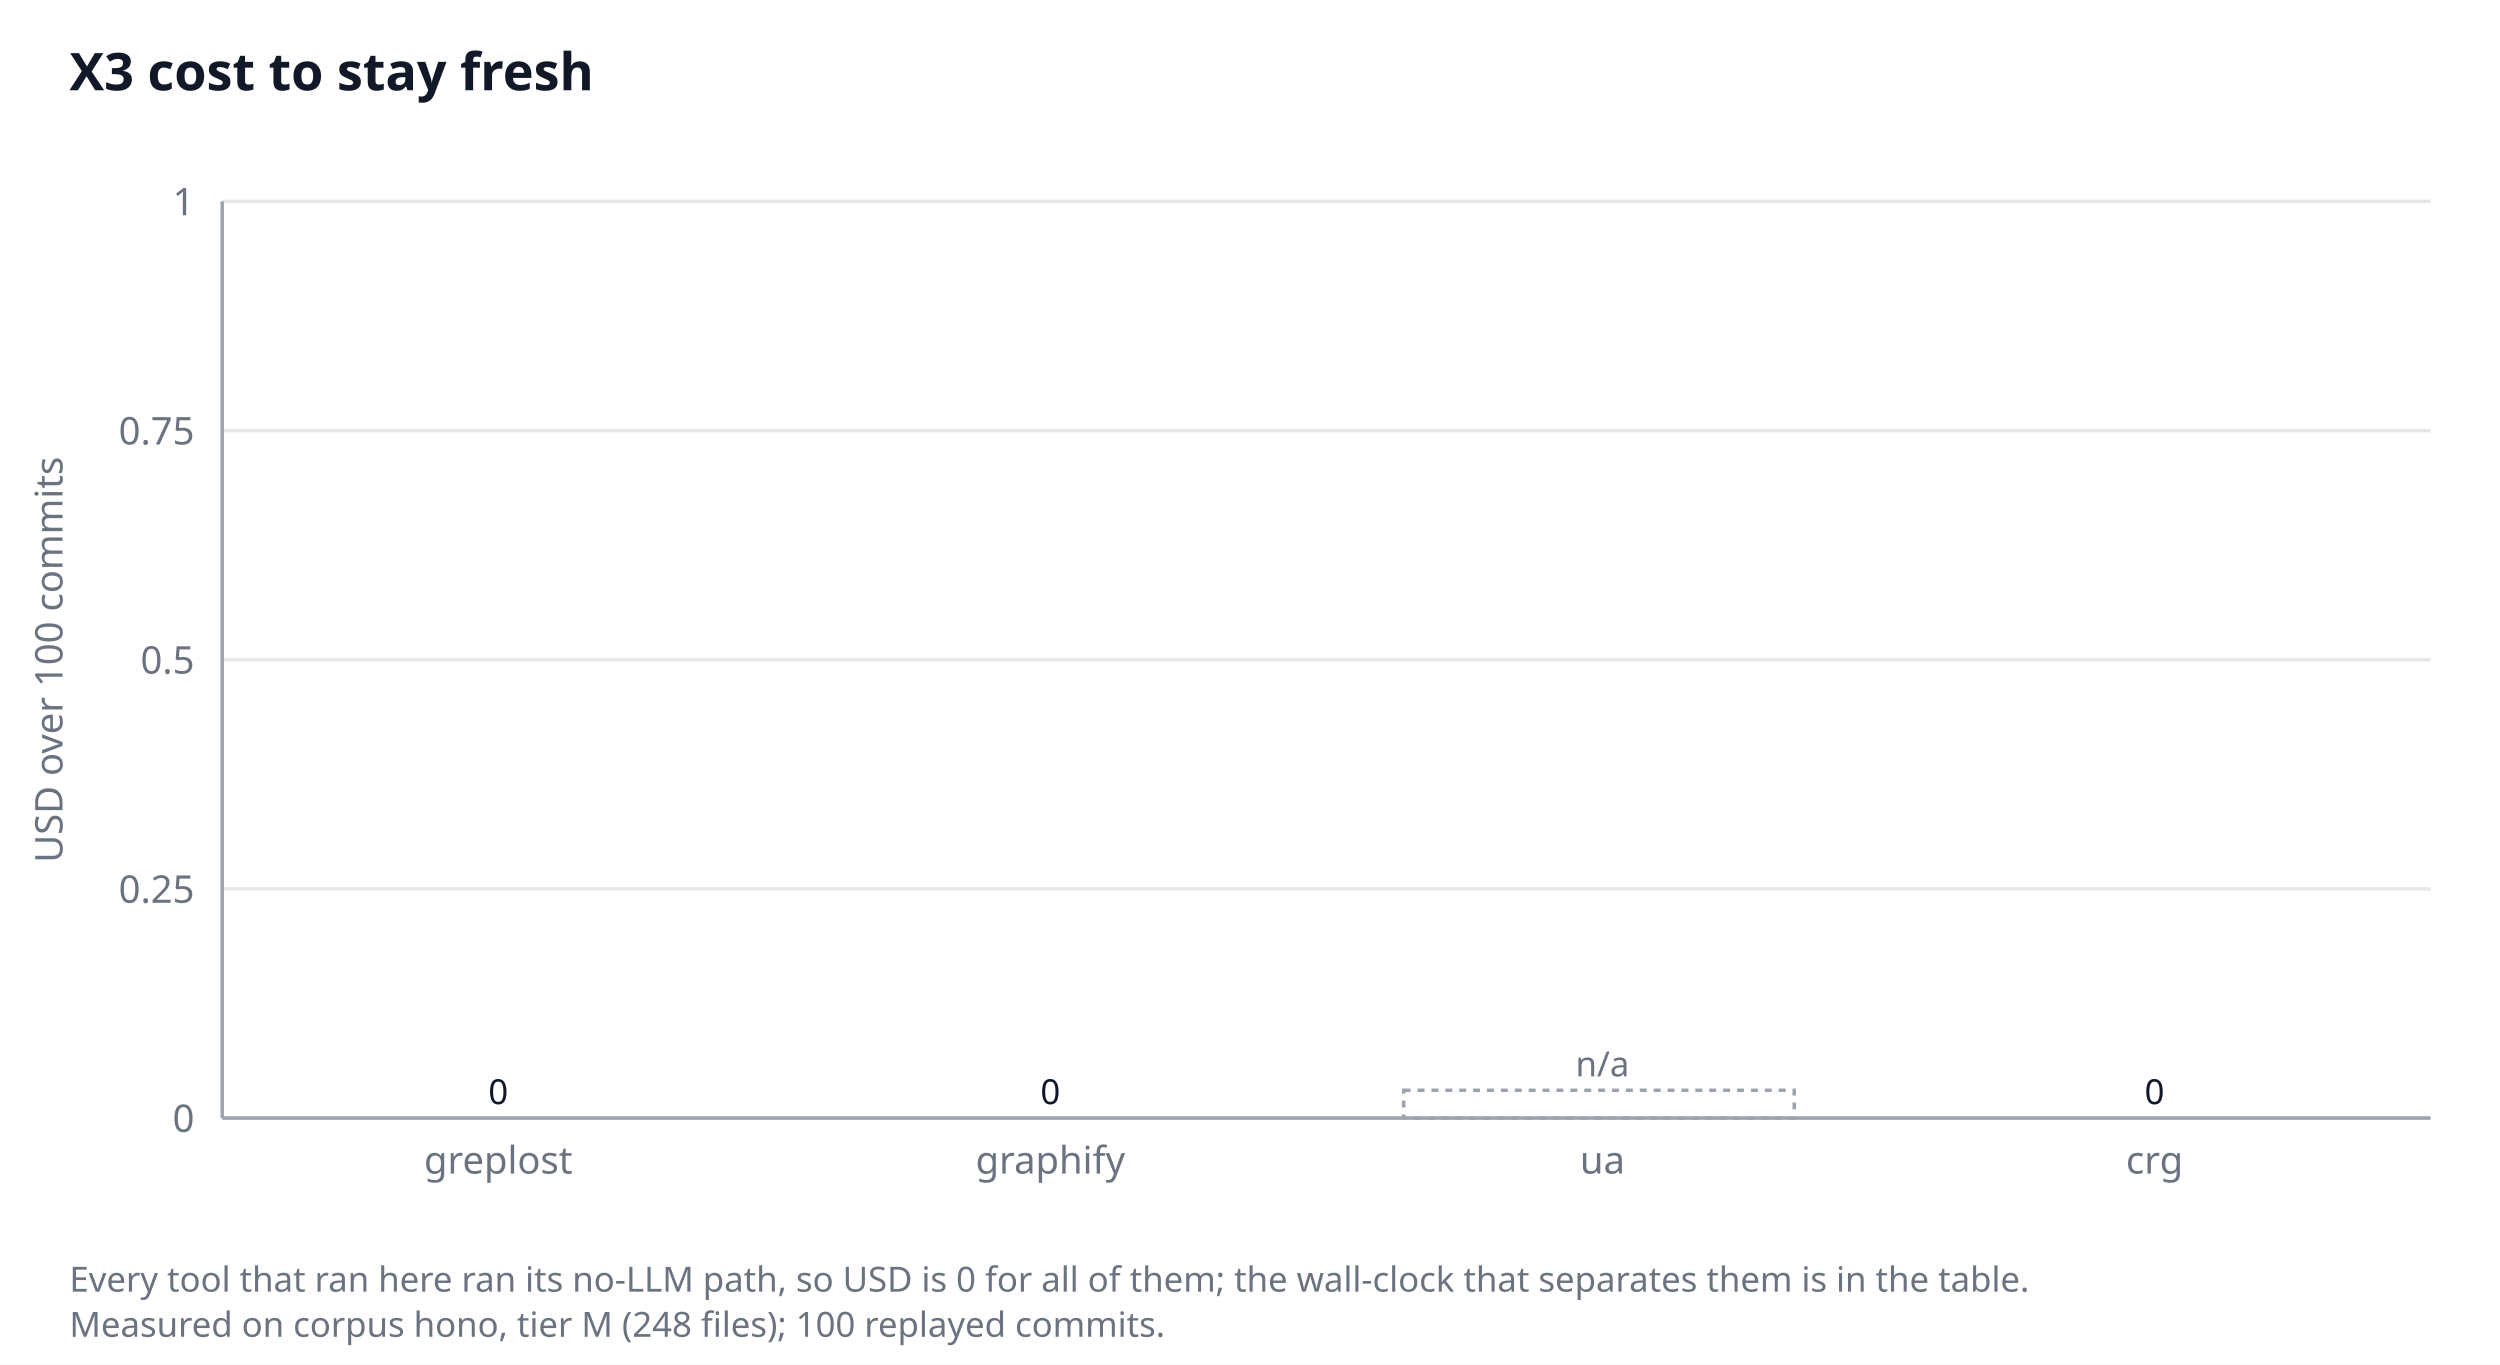
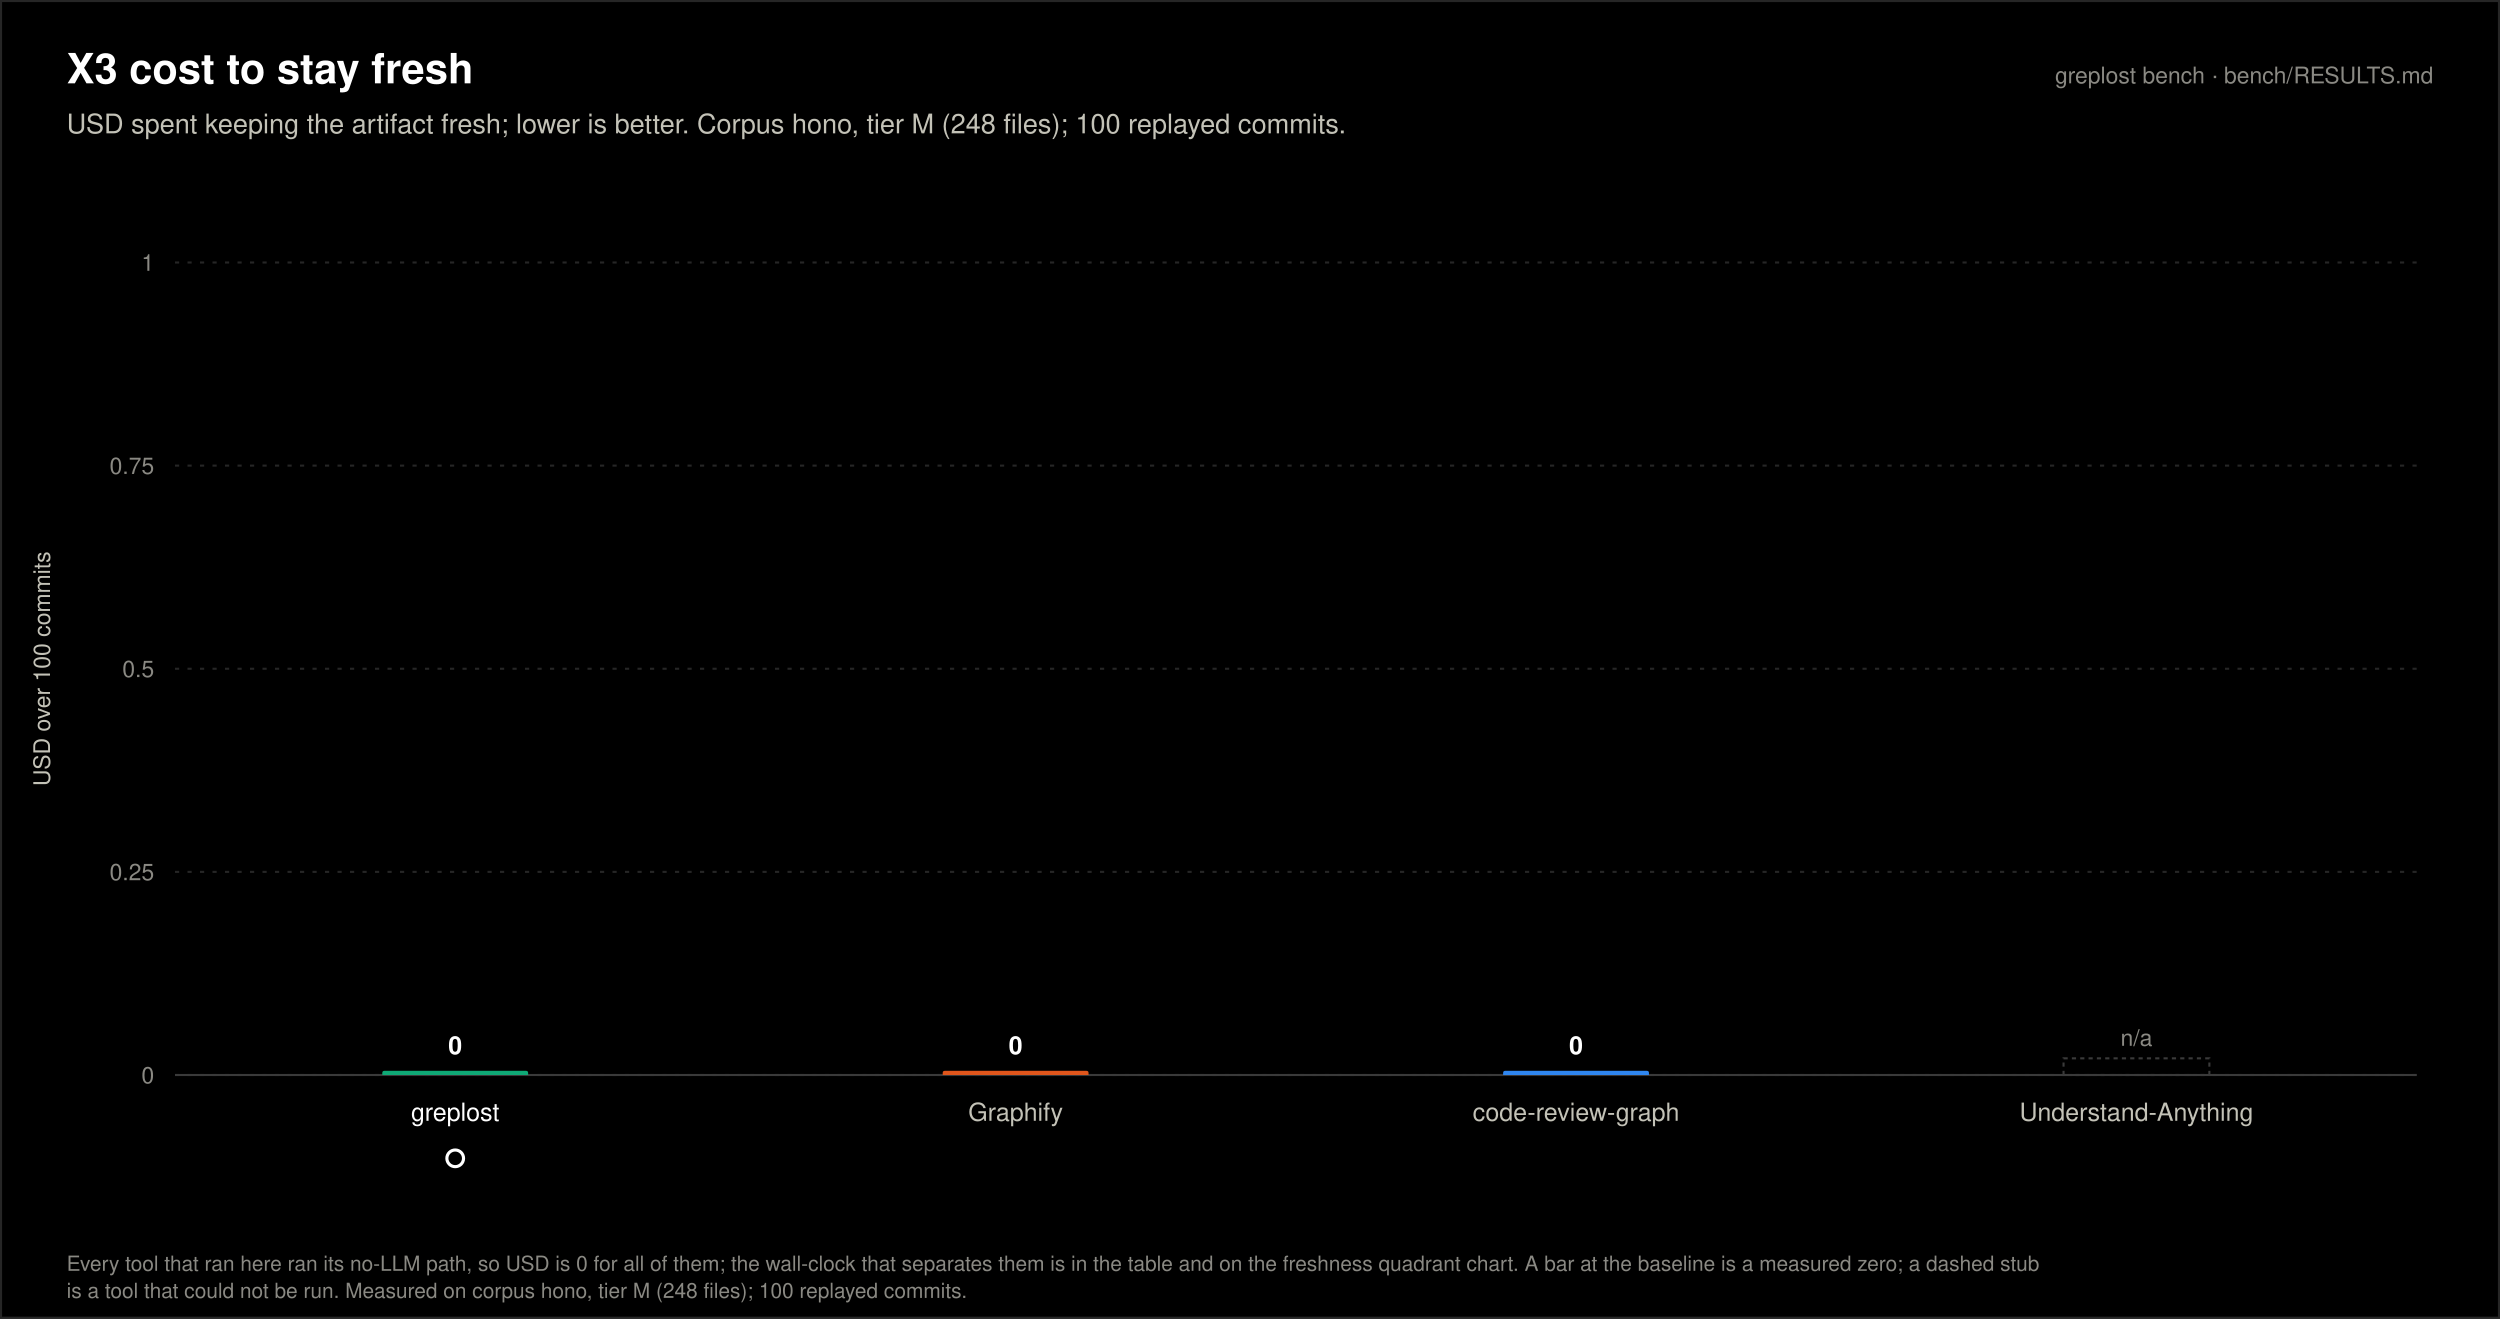
- <svg xmlns="http://www.w3.org/2000/svg" width="720" height="393" viewBox="0 0 720 393" font-family="sans-serif" font-size="12">
-   <rect x="0" y="0" width="720" height="393" fill="#ffffff" />
-   <text x="20" y="26" font-size="15" font-weight="bold" fill="#111827">X3 cost to stay fresh</text>
-   <line x1="64" y1="322" x2="700" y2="322" stroke="#e5e7eb" />
-   <text x="56" y="326" fill="#6b7280" font-size="11" text-anchor="end">0</text>
-   <line x1="64" y1="256" x2="700" y2="256" stroke="#e5e7eb" />
-   <text x="56" y="260" fill="#6b7280" font-size="11" text-anchor="end">0.25</text>
-   <line x1="64" y1="190" x2="700" y2="190" stroke="#e5e7eb" />
-   <text x="56" y="194" fill="#6b7280" font-size="11" text-anchor="end">0.5</text>
-   <line x1="64" y1="124" x2="700" y2="124" stroke="#e5e7eb" />
-   <text x="56" y="128" fill="#6b7280" font-size="11" text-anchor="end">0.75</text>
-   <line x1="64" y1="58" x2="700" y2="58" stroke="#e5e7eb" />
-   <text x="56" y="62" fill="#6b7280" font-size="11" text-anchor="end">1</text>
-   <line x1="64" y1="58" x2="64" y2="322" stroke="#9ca3af" />
-   <line x1="64" y1="322" x2="700" y2="322" stroke="#9ca3af" />
-   <text x="18" y="190" fill="#6b7280" font-size="11" text-anchor="middle" transform="rotate(-90 18 190)">USD over 100 commits</text>
-   <text x="20" y="372" fill="#6b7280" font-size="10">Every tool that ran here ran its no-LLM path, so USD is 0 for all of them; the wall-clock that separates them is in the table.</text>
-   <text x="20" y="385" fill="#6b7280" font-size="10">Measured on corpus hono, tier M (248 files); 100 replayed commits.</text>
-   <rect x="86.26" y="322" width="112.48" height="0" fill="#1d4ed8" />
-   <text x="143.5" y="318" fill="#111827" font-size="10" text-anchor="middle">0</text>
-   <text x="143.5" y="338" fill="#6b7280" font-size="11" text-anchor="middle">greplost</text>
-   <rect x="245.26" y="322" width="112.48" height="0" fill="#1d4ed8" />
-   <text x="302.5" y="318" fill="#111827" font-size="10" text-anchor="middle">0</text>
-   <text x="302.5" y="338" fill="#6b7280" font-size="11" text-anchor="middle">graphify</text>
-   <rect x="404.26" y="314" width="112.48" height="8" fill="none" stroke="#9ca3af" stroke-dasharray="2 2" />
-   <text x="461.5" y="310" fill="#6b7280" font-size="10" text-anchor="middle">n/a</text>
-   <text x="461.5" y="338" fill="#6b7280" font-size="11" text-anchor="middle">ua</text>
-   <rect x="563.26" y="322" width="112.48" height="0" fill="#1d4ed8" />
-   <text x="620.5" y="318" fill="#111827" font-size="10" text-anchor="middle">0</text>
-   <text x="620.5" y="338" fill="#6b7280" font-size="11" text-anchor="middle">crg</text>
+ <svg xmlns="http://www.w3.org/2000/svg" width="1200" height="633" viewBox="0 0 1200 633" font-family="system-ui, -apple-system, Segoe UI, Helvetica, Arial, sans-serif" font-size="12">
+   <rect x="0" y="0" width="1200" height="633" fill="#000000" />
+   <rect x="0.5" y="0.5" width="1199" height="632" fill="none" stroke="#262626" />
+   <text x="32" y="40" font-size="20" font-weight="600" fill="#FFFFFF">X3 cost to stay fresh</text>
+   <text x="1168" y="40" font-size="11" fill="#8A8983" text-anchor="end">greplost bench · bench/RESULTS.md</text>
+   <text x="32" y="64" font-size="13" fill="#C3C2B7">USD spent keeping the artifact fresh; lower is better. Corpus hono, tier M (248 files); 100 replayed commits.</text>
+   <line x1="84" y1="516" x2="1160" y2="516" stroke="#262626" stroke-dasharray="2 4" />
+   <text x="74" y="520" fill="#8A8983" font-size="11" text-anchor="end">0</text>
+   <line x1="84" y1="418.5" x2="1160" y2="418.5" stroke="#262626" stroke-dasharray="2 4" />
+   <text x="74" y="422.5" fill="#8A8983" font-size="11" text-anchor="end">0.25</text>
+   <line x1="84" y1="321" x2="1160" y2="321" stroke="#262626" stroke-dasharray="2 4" />
+   <text x="74" y="325" fill="#8A8983" font-size="11" text-anchor="end">0.5</text>
+   <line x1="84" y1="223.5" x2="1160" y2="223.5" stroke="#262626" stroke-dasharray="2 4" />
+   <text x="74" y="227.5" fill="#8A8983" font-size="11" text-anchor="end">0.75</text>
+   <line x1="84" y1="126" x2="1160" y2="126" stroke="#262626" stroke-dasharray="2 4" />
+   <text x="74" y="130" fill="#8A8983" font-size="11" text-anchor="end">1</text>
+   <line x1="84" y1="516" x2="1160" y2="516" stroke="#3A3A3A" />
+   <text x="24" y="321" fill="#C3C2B7" font-size="11" text-anchor="middle" transform="rotate(-90 24 321)">USD over 100 commits</text>
+   <text x="32" y="610" fill="#8A8983" font-size="10">Every tool that ran here ran its no-LLM path, so USD is 0 for all of them; the wall-clock that separates them is in the table and on the freshness quadrant chart. A bar at the baseline is a measured zero; a dashed stub</text>
+   <text x="32" y="623" fill="#8A8983" font-size="10">is a tool that could not be run. Measured on corpus hono, tier M (248 files); 100 replayed commits.</text>
+   <path d="M 183.5 516 L 183.5 515 Q 183.5 514 184.5 514 L 252.5 514 Q 253.5 514 253.5 515 L 253.5 516 Z" fill="#0fa976" />
+   <text x="218.5" y="506" fill="#FFFFFF" font-size="12" font-weight="600" text-anchor="middle">0</text>
+   <text x="218.5" y="538" fill="#FFFFFF" font-size="12" text-anchor="middle">greplost</text>
+   <circle cx="218.5" cy="556" r="4" fill="none" stroke="#FFFFFF" stroke-width="1.5" />
+   <path d="M 452.5 516 L 452.5 515 Q 452.5 514 453.5 514 L 521.5 514 Q 522.5 514 522.5 515 L 522.5 516 Z" fill="#e0561c" />
+   <text x="487.5" y="506" fill="#FFFFFF" font-size="12" font-weight="600" text-anchor="middle">0</text>
+   <text x="487.5" y="538" fill="#C3C2B7" font-size="12" text-anchor="middle">Graphify</text>
+   <path d="M 721.5 516 L 721.5 515 Q 721.5 514 722.5 514 L 790.5 514 Q 791.5 514 791.5 515 L 791.5 516 Z" fill="#2f86ef" />
+   <text x="756.5" y="506" fill="#FFFFFF" font-size="12" font-weight="600" text-anchor="middle">0</text>
+   <text x="756.5" y="538" fill="#C3C2B7" font-size="12" text-anchor="middle">code-review-graph</text>
+   <rect x="990.5" y="508" width="70" height="8" fill="none" stroke="#3A3A3A" stroke-dasharray="2 2" />
+   <text x="1025.5" y="502" fill="#8A8983" font-size="11" text-anchor="middle">n/a</text>
+   <text x="1025.5" y="538" fill="#C3C2B7" font-size="12" text-anchor="middle">Understand-Anything</text>
</svg>
